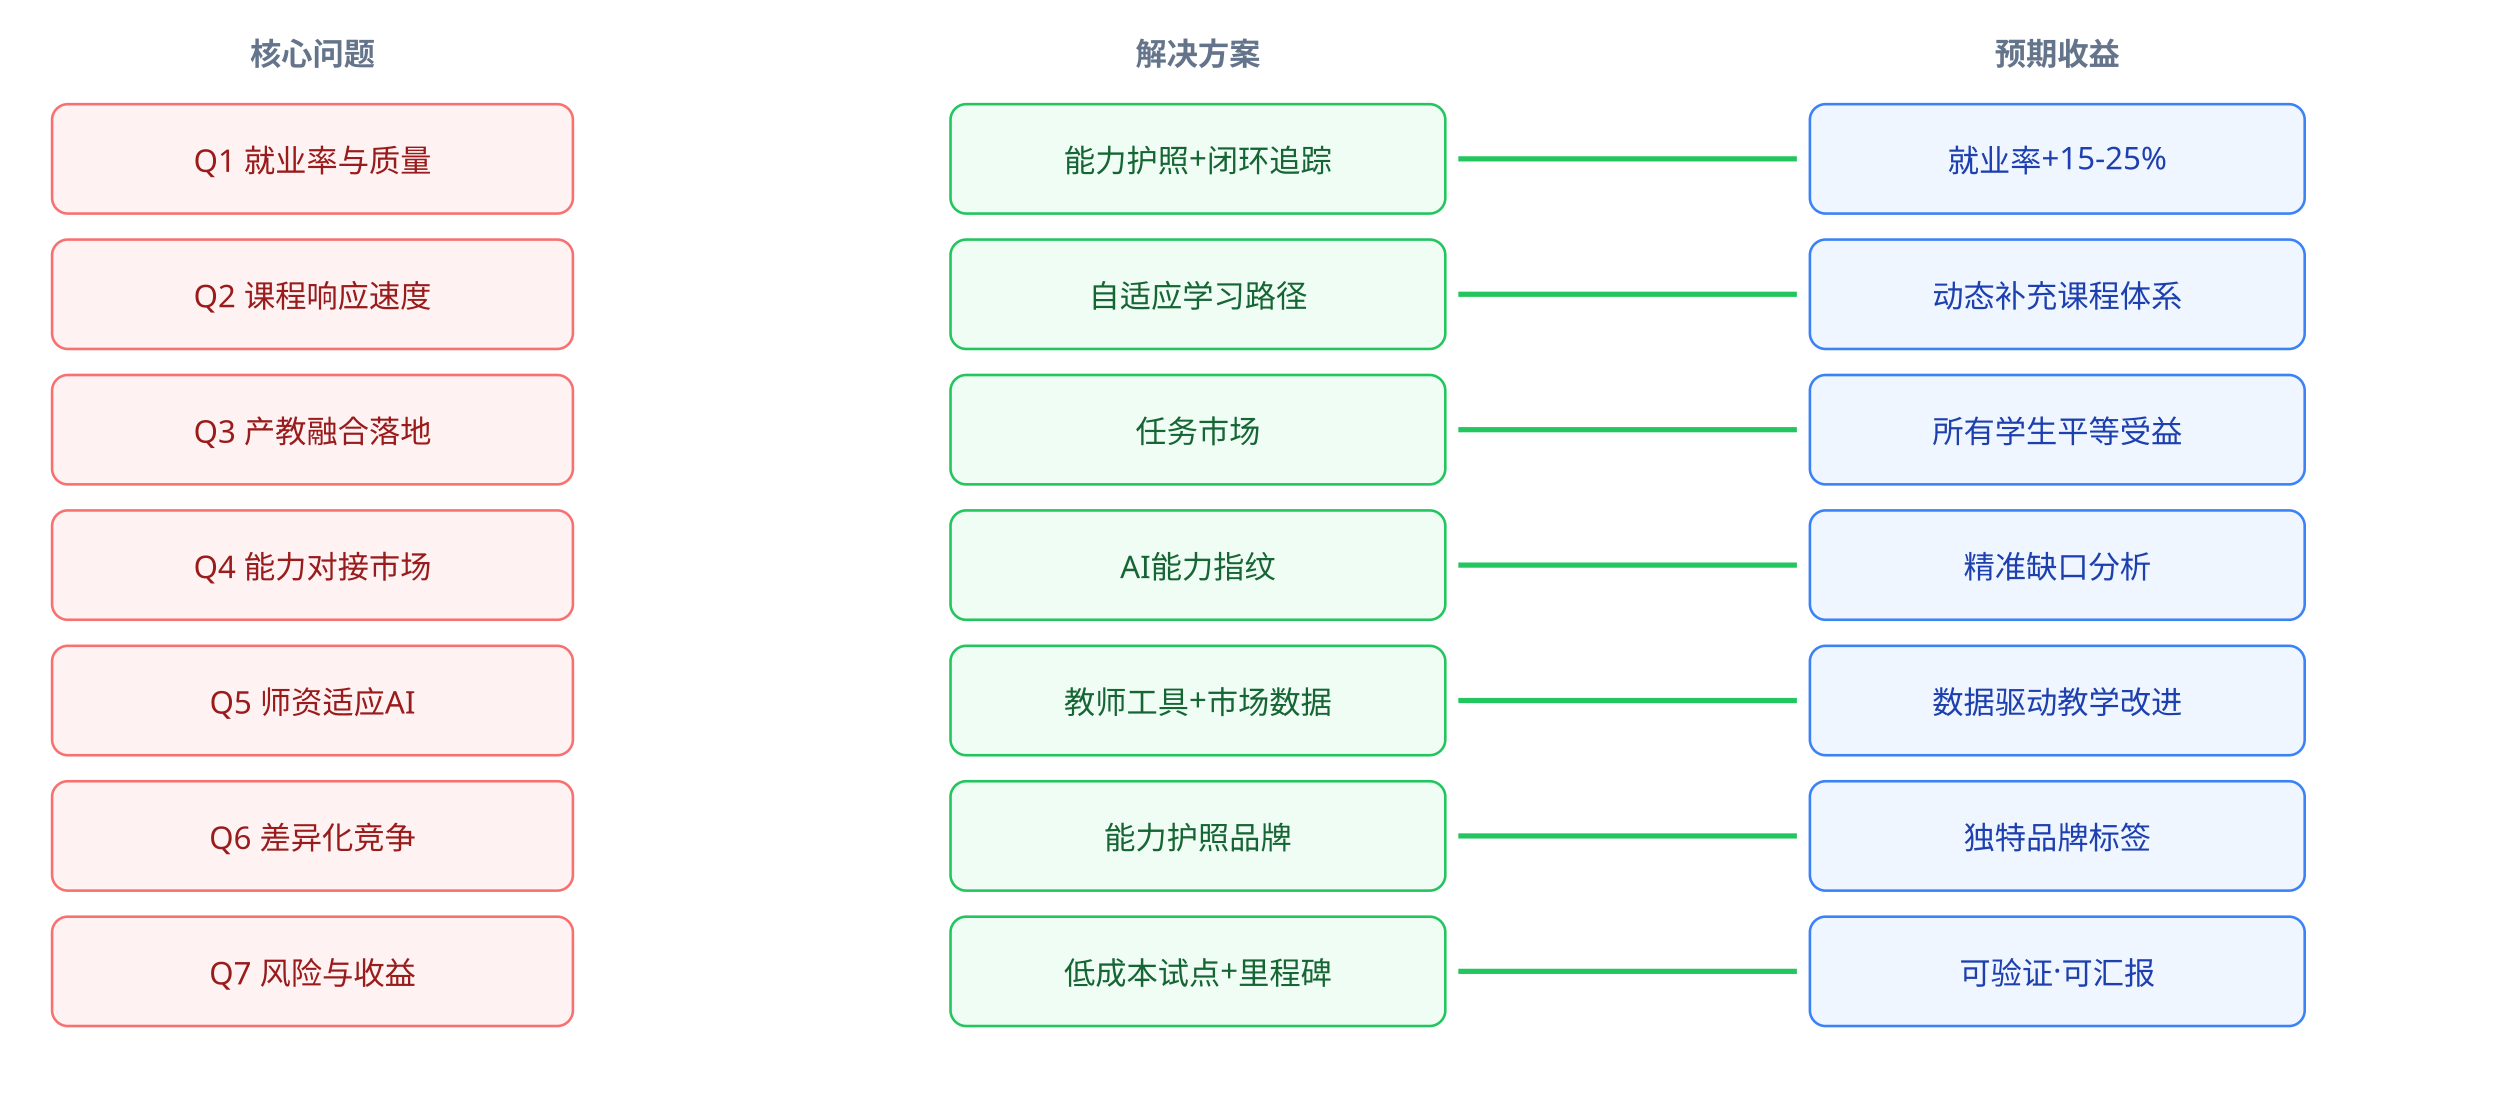
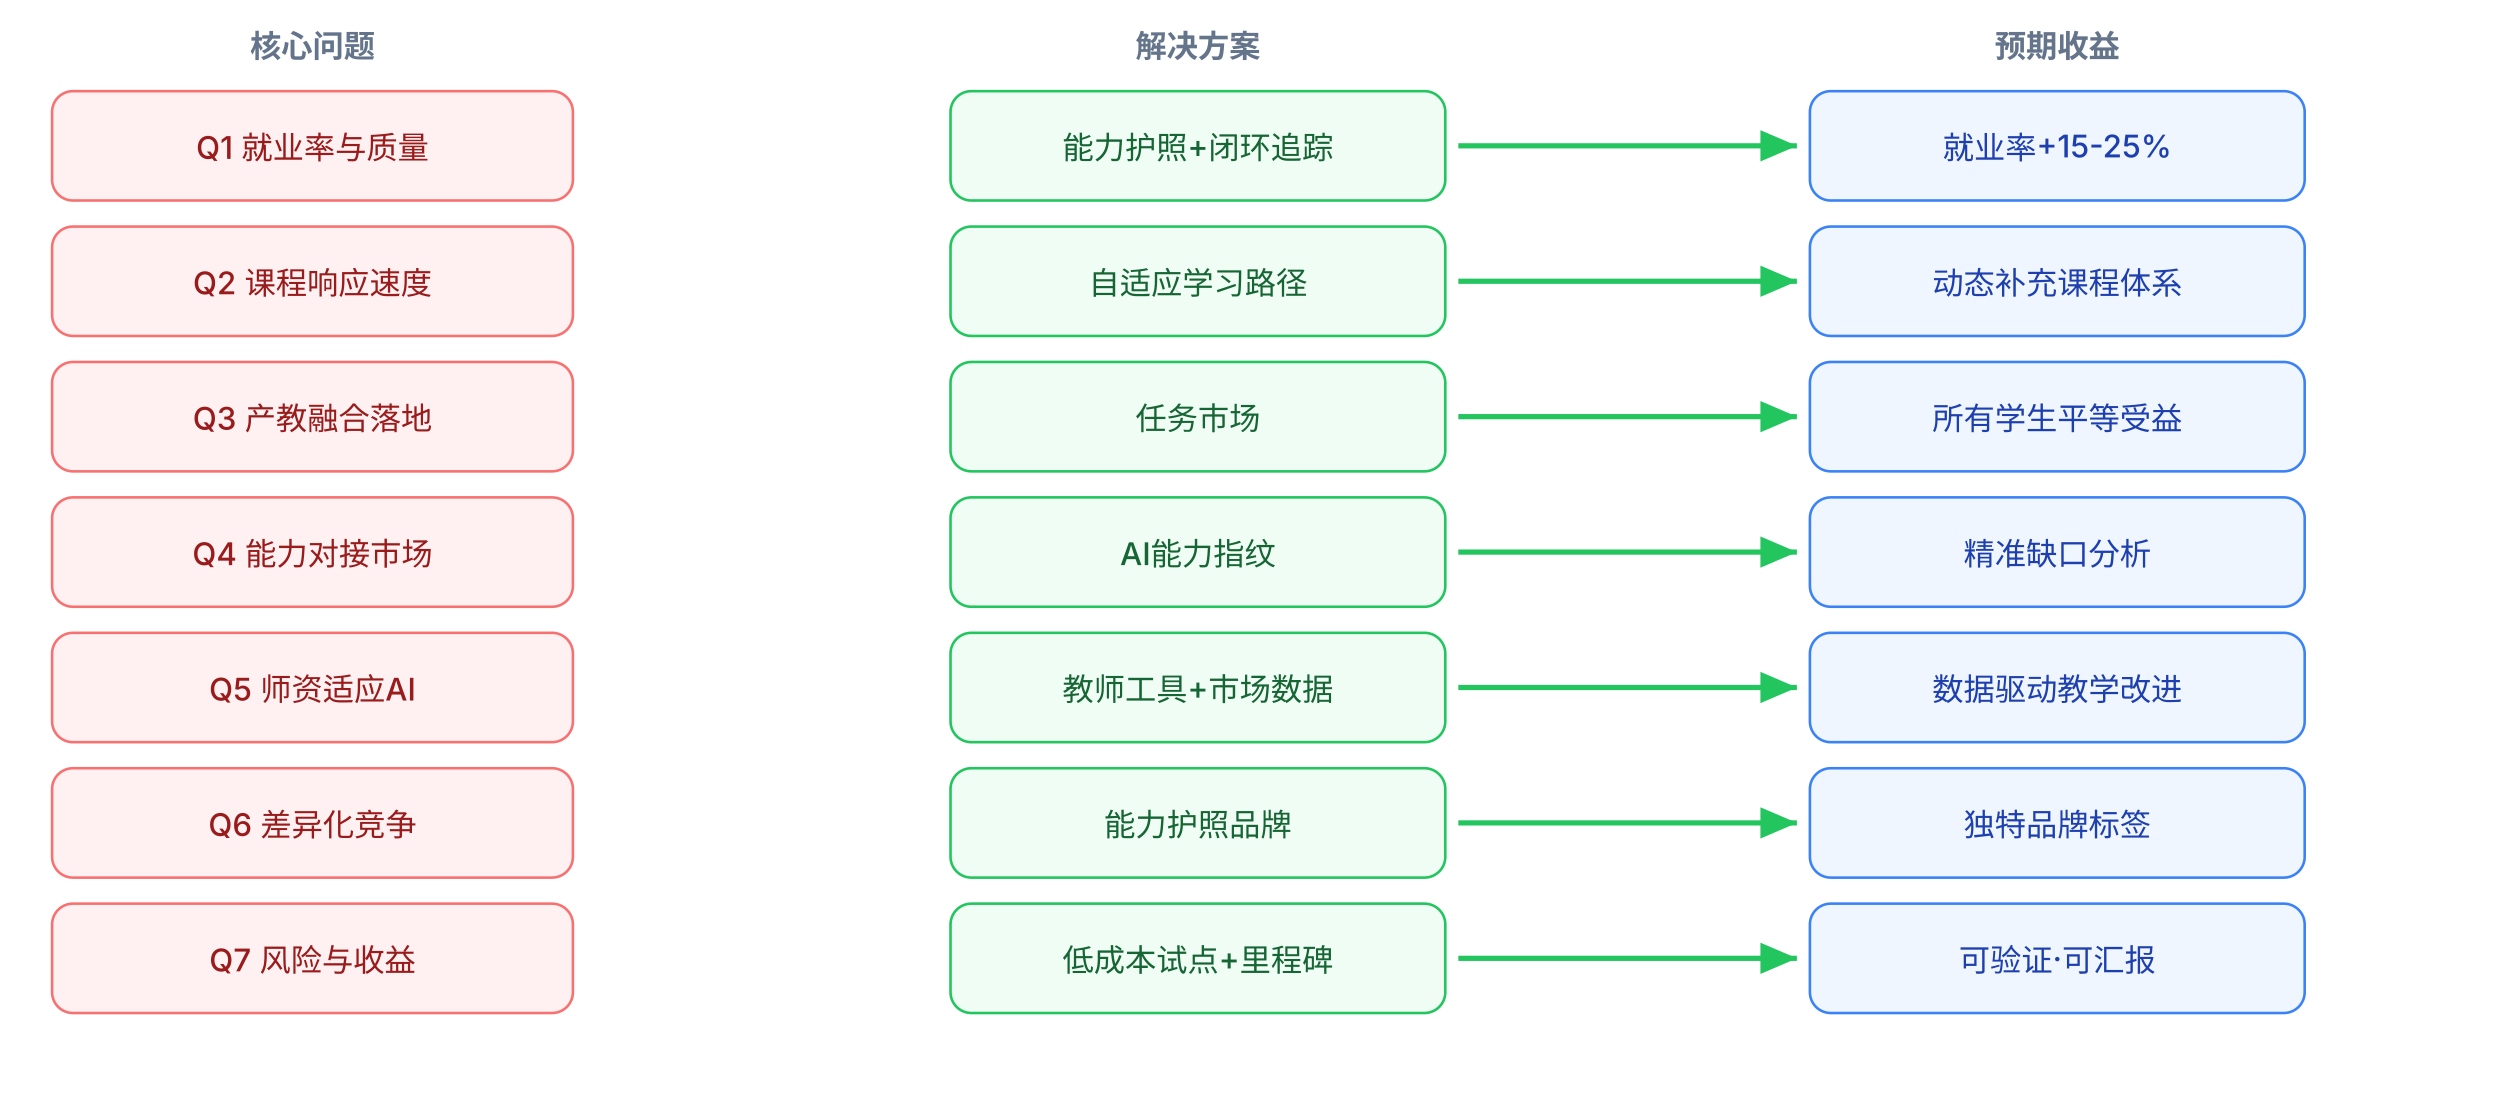
<svg xmlns="http://www.w3.org/2000/svg" width="960" height="420" viewBox="0 0 960 420">
  <defs>
-     <linearGradient id="lg" x1="0%" y1="0%" x2="100%" y2="0%">
-       <stop offset="0%" stop-color="#64748b" />
+     <filter id="shadow" x="-4%" y="-4%" width="108%" height="112%">
+       <feDropShadow dx="0" dy="2" stdDeviation="4" flood-color="#0f172a" flood-opacity="0.08" />
+     </filter>
+     <filter id="shadowLg" x="-4%" y="-4%" width="108%" height="116%">
+       <feDropShadow dx="0" dy="4" stdDeviation="8" flood-color="#0f172a" flood-opacity="0.12" />
+     </filter>
+     <linearGradient id="gBlue" x1="0%" y1="0%" x2="100%" y2="100%">
+       <stop offset="0%" stop-color="#2563eb" />
+       <stop offset="100%" stop-color="#3b82f6" />
+     </linearGradient>
+     <linearGradient id="gGreen" x1="0%" y1="0%" x2="100%" y2="100%">
+       <stop offset="0%" stop-color="#16a34a" />
      <stop offset="100%" stop-color="#22c55e" />
    </linearGradient>
+     <linearGradient id="gAmber" x1="0%" y1="0%" x2="100%" y2="100%">
+       <stop offset="0%" stop-color="#d97706" />
+       <stop offset="100%" stop-color="#f59e0b" />
+     </linearGradient>
+     <linearGradient id="gViolet" x1="0%" y1="0%" x2="100%" y2="100%">
+       <stop offset="0%" stop-color="#7c3aed" />
+       <stop offset="100%" stop-color="#8b5cf6" />
+     </linearGradient>
+     <linearGradient id="gTeal" x1="0%" y1="0%" x2="100%" y2="100%">
+       <stop offset="0%" stop-color="#0d9488" />
+       <stop offset="100%" stop-color="#14b8a6" />
+     </linearGradient>
+     <linearGradient id="gDark" x1="0%" y1="0%" x2="100%" y2="100%">
+       <stop offset="0%" stop-color="#0f172a" />
+       <stop offset="50%" stop-color="#1e3a5f" />
+       <stop offset="100%" stop-color="#2563eb" />
+     </linearGradient>
+     <linearGradient id="gLine" x1="0%" y1="0%" x2="100%" y2="0%">
+       <stop offset="0%" stop-color="#94a3b8" />
+       <stop offset="100%" stop-color="#22c55e" />
+     </linearGradient>
+     <marker id="arrowB" markerWidth="8" markerHeight="8" refX="7" refY="3" orient="auto">
+       <path d="M0,0 L0,6 L7,3 z" fill="#2563eb" />
+     </marker>
+     <marker id="arrowG" markerWidth="8" markerHeight="8" refX="7" refY="3" orient="auto">
+       <path d="M0,0 L0,6 L7,3 z" fill="#22c55e" />
+     </marker>
+     <marker id="arrowV" markerWidth="8" markerHeight="8" refX="7" refY="3" orient="auto">
+       <path d="M0,0 L0,6 L7,3 z" fill="#7c3aed" />
+     </marker>
+     <marker id="arrowS" markerWidth="8" markerHeight="8" refX="7" refY="3" orient="auto">
+       <path d="M0,0 L0,6 L7,3 z" fill="#64748b" />
+     </marker>
+     <marker id="arrowA" markerWidth="8" markerHeight="8" refX="7" refY="3" orient="auto">
+       <path d="M0,0 L0,6 L7,3 z" fill="#d97706" />
+     </marker>
  </defs>
-   <text x="120" y="25" text-anchor="middle" fill="#64748b" font-family="sans-serif" font-size="12" font-weight="600">核心问题</text>
-   <text x="460" y="25" text-anchor="middle" fill="#64748b" font-family="sans-serif" font-size="12" font-weight="600">解决方案</text>
-   <text x="790" y="25" text-anchor="middle" fill="#64748b" font-family="sans-serif" font-size="12" font-weight="600">预期收益</text>
-   <rect x="20" y="40" width="200" height="42" rx="6" fill="#fef2f2" stroke="#f87171" />
-   <text x="120" y="66" text-anchor="middle" fill="#991b1b" font-family="sans-serif" font-size="12">Q1 就业率与质量</text>
-   <line x1="225" y1="61" x2="360" y2="61" stroke="url(#lg)" stroke-width="2" />
-   <rect x="365" y="40" width="190" height="42" rx="6" fill="#f0fdf4" stroke="#22c55e" />
-   <text x="460" y="66" text-anchor="middle" fill="#166534" font-family="sans-serif" font-size="12">能力护照+闭环追踪</text>
-   <line x1="560" y1="61" x2="690" y2="61" stroke="#22c55e" stroke-width="2" />
-   <rect x="695" y="40" width="190" height="42" rx="6" fill="#eff6ff" stroke="#3b82f6" />
-   <text x="790" y="66" text-anchor="middle" fill="#1e40af" font-family="sans-serif" font-size="12">就业率+15-25%</text>
-   <rect x="20" y="92" width="200" height="42" rx="6" fill="#fef2f2" stroke="#f87171" />
-   <text x="120" y="118" text-anchor="middle" fill="#991b1b" font-family="sans-serif" font-size="12">Q2 课程响应速度</text>
-   <line x1="225" y1="113" x2="360" y2="113" stroke="url(#lg)" stroke-width="2" />
-   <rect x="365" y="92" width="190" height="42" rx="6" fill="#f0fdf4" stroke="#22c55e" />
-   <text x="460" y="118" text-anchor="middle" fill="#166534" font-family="sans-serif" font-size="12">自适应学习路径</text>
-   <line x1="560" y1="113" x2="690" y2="113" stroke="#22c55e" stroke-width="2" />
-   <rect x="695" y="92" width="190" height="42" rx="6" fill="#eff6ff" stroke="#3b82f6" />
-   <text x="790" y="118" text-anchor="middle" fill="#1e40af" font-family="sans-serif" font-size="12">动态补充课程体系</text>
-   <rect x="20" y="144" width="200" height="42" rx="6" fill="#fef2f2" stroke="#f87171" />
-   <text x="120" y="170" text-anchor="middle" fill="#991b1b" font-family="sans-serif" font-size="12">Q3 产教融合落地</text>
-   <line x1="225" y1="165" x2="360" y2="165" stroke="url(#lg)" stroke-width="2" />
-   <rect x="365" y="144" width="190" height="42" rx="6" fill="#f0fdf4" stroke="#22c55e" />
-   <text x="460" y="170" text-anchor="middle" fill="#166534" font-family="sans-serif" font-size="12">任务市场</text>
-   <line x1="560" y1="165" x2="690" y2="165" stroke="#22c55e" stroke-width="2" />
-   <rect x="695" y="144" width="190" height="42" rx="6" fill="#eff6ff" stroke="#3b82f6" />
-   <text x="790" y="170" text-anchor="middle" fill="#1e40af" font-family="sans-serif" font-size="12">所有学生平等受益</text>
-   <rect x="20" y="196" width="200" height="42" rx="6" fill="#fef2f2" stroke="#f87171" />
-   <text x="120" y="222" text-anchor="middle" fill="#991b1b" font-family="sans-serif" font-size="12">Q4 能力对接市场</text>
-   <line x1="225" y1="217" x2="360" y2="217" stroke="url(#lg)" stroke-width="2" />
-   <rect x="365" y="196" width="190" height="42" rx="6" fill="#f0fdf4" stroke="#22c55e" />
-   <text x="460" y="222" text-anchor="middle" fill="#166534" font-family="sans-serif" font-size="12">AI能力指纹</text>
-   <line x1="560" y1="217" x2="690" y2="217" stroke="#22c55e" stroke-width="2" />
-   <rect x="695" y="196" width="190" height="42" rx="6" fill="#eff6ff" stroke="#3b82f6" />
-   <text x="790" y="222" text-anchor="middle" fill="#1e40af" font-family="sans-serif" font-size="12">精准缺口分析</text>
-   <rect x="20" y="248" width="200" height="42" rx="6" fill="#fef2f2" stroke="#f87171" />
-   <text x="120" y="274" text-anchor="middle" fill="#991b1b" font-family="sans-serif" font-size="12">Q5 师资适应AI</text>
-   <line x1="225" y1="269" x2="360" y2="269" stroke="url(#lg)" stroke-width="2" />
-   <rect x="365" y="248" width="190" height="42" rx="6" fill="#f0fdf4" stroke="#22c55e" />
-   <text x="460" y="274" text-anchor="middle" fill="#166534" font-family="sans-serif" font-size="12">教师工具+市场数据</text>
-   <line x1="560" y1="269" x2="690" y2="269" stroke="#22c55e" stroke-width="2" />
-   <rect x="695" y="248" width="190" height="42" rx="6" fill="#eff6ff" stroke="#3b82f6" />
-   <text x="790" y="274" text-anchor="middle" fill="#1e40af" font-family="sans-serif" font-size="12">数据驱动教学改进</text>
-   <rect x="20" y="300" width="200" height="42" rx="6" fill="#fef2f2" stroke="#f87171" />
-   <text x="120" y="326" text-anchor="middle" fill="#991b1b" font-family="sans-serif" font-size="12">Q6 差异化竞争</text>
-   <line x1="225" y1="321" x2="360" y2="321" stroke="url(#lg)" stroke-width="2" />
-   <rect x="365" y="300" width="190" height="42" rx="6" fill="#f0fdf4" stroke="#22c55e" />
-   <text x="460" y="326" text-anchor="middle" fill="#166534" font-family="sans-serif" font-size="12">能力护照品牌</text>
-   <line x1="560" y1="321" x2="690" y2="321" stroke="#22c55e" stroke-width="2" />
-   <rect x="695" y="300" width="190" height="42" rx="6" fill="#eff6ff" stroke="#3b82f6" />
-   <text x="790" y="326" text-anchor="middle" fill="#1e40af" font-family="sans-serif" font-size="12">独特品牌标签</text>
-   <rect x="20" y="352" width="200" height="42" rx="6" fill="#fef2f2" stroke="#f87171" />
-   <text x="120" y="378" text-anchor="middle" fill="#991b1b" font-family="sans-serif" font-size="12">Q7 风险与收益</text>
-   <line x1="225" y1="373" x2="360" y2="373" stroke="url(#lg)" stroke-width="2" />
-   <rect x="365" y="352" width="190" height="42" rx="6" fill="#f0fdf4" stroke="#22c55e" />
-   <text x="460" y="378" text-anchor="middle" fill="#166534" font-family="sans-serif" font-size="12">低成本试点+里程碑</text>
-   <line x1="560" y1="373" x2="690" y2="373" stroke="#22c55e" stroke-width="2" />
-   <rect x="695" y="352" width="190" height="42" rx="6" fill="#eff6ff" stroke="#3b82f6" />
-   <text x="790" y="378" text-anchor="middle" fill="#1e40af" font-family="sans-serif" font-size="12">可验证·可汇报</text>
+   <text x="120" y="22" text-anchor="middle" fill="#64748b" font-family="system-ui,-apple-system,BlinkMacSystemFont,Segoe UI,sans-serif" font-size="12" font-weight="600">核心问题</text>
+   <text x="460" y="22" text-anchor="middle" fill="#64748b" font-family="system-ui,-apple-system,BlinkMacSystemFont,Segoe UI,sans-serif" font-size="12" font-weight="600">解决方案</text>
+   <text x="790" y="22" text-anchor="middle" fill="#64748b" font-family="system-ui,-apple-system,BlinkMacSystemFont,Segoe UI,sans-serif" font-size="12" font-weight="600">预期收益</text>
+   <rect x="20" y="35" width="200" height="42" rx="8" fill="#fff1f2" stroke="#f87171" stroke-width="1" />
+   <text x="120" y="61" text-anchor="middle" fill="#991b1b" font-family="system-ui,-apple-system,BlinkMacSystemFont,Segoe UI,sans-serif" font-size="12" font-weight="500">Q1 就业率与质量</text>
+   <line x1="225" y1="56" x2="360" y2="56" stroke="url(#gLine)" stroke-width="2" />
+   <rect x="365" y="35" width="190" height="42" rx="8" fill="#f0fdf4" stroke="#22c55e" stroke-width="1" />
+   <text x="460" y="61" text-anchor="middle" fill="#166534" font-family="system-ui,-apple-system,BlinkMacSystemFont,Segoe UI,sans-serif" font-size="12" font-weight="500">能力护照+闭环追踪</text>
+   <line x1="560" y1="56" x2="690" y2="56" stroke="#22c55e" stroke-width="2" marker-end="url(#arrowG)" />
+   <rect x="695" y="35" width="190" height="42" rx="8" fill="#eff6ff" stroke="#3b82f6" stroke-width="1" />
+   <text x="790" y="61" text-anchor="middle" fill="#1e40af" font-family="system-ui,-apple-system,BlinkMacSystemFont,Segoe UI,sans-serif" font-size="12" font-weight="500">就业率+15-25%</text>
+   <rect x="20" y="87" width="200" height="42" rx="8" fill="#fff1f2" stroke="#f87171" stroke-width="1" />
+   <text x="120" y="113" text-anchor="middle" fill="#991b1b" font-family="system-ui,-apple-system,BlinkMacSystemFont,Segoe UI,sans-serif" font-size="12" font-weight="500">Q2 课程响应速度</text>
+   <line x1="225" y1="108" x2="360" y2="108" stroke="url(#gLine)" stroke-width="2" />
+   <rect x="365" y="87" width="190" height="42" rx="8" fill="#f0fdf4" stroke="#22c55e" stroke-width="1" />
+   <text x="460" y="113" text-anchor="middle" fill="#166534" font-family="system-ui,-apple-system,BlinkMacSystemFont,Segoe UI,sans-serif" font-size="12" font-weight="500">自适应学习路径</text>
+   <line x1="560" y1="108" x2="690" y2="108" stroke="#22c55e" stroke-width="2" marker-end="url(#arrowG)" />
+   <rect x="695" y="87" width="190" height="42" rx="8" fill="#eff6ff" stroke="#3b82f6" stroke-width="1" />
+   <text x="790" y="113" text-anchor="middle" fill="#1e40af" font-family="system-ui,-apple-system,BlinkMacSystemFont,Segoe UI,sans-serif" font-size="12" font-weight="500">动态补充课程体系</text>
+   <rect x="20" y="139" width="200" height="42" rx="8" fill="#fff1f2" stroke="#f87171" stroke-width="1" />
+   <text x="120" y="165" text-anchor="middle" fill="#991b1b" font-family="system-ui,-apple-system,BlinkMacSystemFont,Segoe UI,sans-serif" font-size="12" font-weight="500">Q3 产教融合落地</text>
+   <line x1="225" y1="160" x2="360" y2="160" stroke="url(#gLine)" stroke-width="2" />
+   <rect x="365" y="139" width="190" height="42" rx="8" fill="#f0fdf4" stroke="#22c55e" stroke-width="1" />
+   <text x="460" y="165" text-anchor="middle" fill="#166534" font-family="system-ui,-apple-system,BlinkMacSystemFont,Segoe UI,sans-serif" font-size="12" font-weight="500">任务市场</text>
+   <line x1="560" y1="160" x2="690" y2="160" stroke="#22c55e" stroke-width="2" marker-end="url(#arrowG)" />
+   <rect x="695" y="139" width="190" height="42" rx="8" fill="#eff6ff" stroke="#3b82f6" stroke-width="1" />
+   <text x="790" y="165" text-anchor="middle" fill="#1e40af" font-family="system-ui,-apple-system,BlinkMacSystemFont,Segoe UI,sans-serif" font-size="12" font-weight="500">所有学生平等受益</text>
+   <rect x="20" y="191" width="200" height="42" rx="8" fill="#fff1f2" stroke="#f87171" stroke-width="1" />
+   <text x="120" y="217" text-anchor="middle" fill="#991b1b" font-family="system-ui,-apple-system,BlinkMacSystemFont,Segoe UI,sans-serif" font-size="12" font-weight="500">Q4 能力对接市场</text>
+   <line x1="225" y1="212" x2="360" y2="212" stroke="url(#gLine)" stroke-width="2" />
+   <rect x="365" y="191" width="190" height="42" rx="8" fill="#f0fdf4" stroke="#22c55e" stroke-width="1" />
+   <text x="460" y="217" text-anchor="middle" fill="#166534" font-family="system-ui,-apple-system,BlinkMacSystemFont,Segoe UI,sans-serif" font-size="12" font-weight="500">AI能力指纹</text>
+   <line x1="560" y1="212" x2="690" y2="212" stroke="#22c55e" stroke-width="2" marker-end="url(#arrowG)" />
+   <rect x="695" y="191" width="190" height="42" rx="8" fill="#eff6ff" stroke="#3b82f6" stroke-width="1" />
+   <text x="790" y="217" text-anchor="middle" fill="#1e40af" font-family="system-ui,-apple-system,BlinkMacSystemFont,Segoe UI,sans-serif" font-size="12" font-weight="500">精准缺口分析</text>
+   <rect x="20" y="243" width="200" height="42" rx="8" fill="#fff1f2" stroke="#f87171" stroke-width="1" />
+   <text x="120" y="269" text-anchor="middle" fill="#991b1b" font-family="system-ui,-apple-system,BlinkMacSystemFont,Segoe UI,sans-serif" font-size="12" font-weight="500">Q5 师资适应AI</text>
+   <line x1="225" y1="264" x2="360" y2="264" stroke="url(#gLine)" stroke-width="2" />
+   <rect x="365" y="243" width="190" height="42" rx="8" fill="#f0fdf4" stroke="#22c55e" stroke-width="1" />
+   <text x="460" y="269" text-anchor="middle" fill="#166534" font-family="system-ui,-apple-system,BlinkMacSystemFont,Segoe UI,sans-serif" font-size="12" font-weight="500">教师工具+市场数据</text>
+   <line x1="560" y1="264" x2="690" y2="264" stroke="#22c55e" stroke-width="2" marker-end="url(#arrowG)" />
+   <rect x="695" y="243" width="190" height="42" rx="8" fill="#eff6ff" stroke="#3b82f6" stroke-width="1" />
+   <text x="790" y="269" text-anchor="middle" fill="#1e40af" font-family="system-ui,-apple-system,BlinkMacSystemFont,Segoe UI,sans-serif" font-size="12" font-weight="500">数据驱动教学改进</text>
+   <rect x="20" y="295" width="200" height="42" rx="8" fill="#fff1f2" stroke="#f87171" stroke-width="1" />
+   <text x="120" y="321" text-anchor="middle" fill="#991b1b" font-family="system-ui,-apple-system,BlinkMacSystemFont,Segoe UI,sans-serif" font-size="12" font-weight="500">Q6 差异化竞争</text>
+   <line x1="225" y1="316" x2="360" y2="316" stroke="url(#gLine)" stroke-width="2" />
+   <rect x="365" y="295" width="190" height="42" rx="8" fill="#f0fdf4" stroke="#22c55e" stroke-width="1" />
+   <text x="460" y="321" text-anchor="middle" fill="#166534" font-family="system-ui,-apple-system,BlinkMacSystemFont,Segoe UI,sans-serif" font-size="12" font-weight="500">能力护照品牌</text>
+   <line x1="560" y1="316" x2="690" y2="316" stroke="#22c55e" stroke-width="2" marker-end="url(#arrowG)" />
+   <rect x="695" y="295" width="190" height="42" rx="8" fill="#eff6ff" stroke="#3b82f6" stroke-width="1" />
+   <text x="790" y="321" text-anchor="middle" fill="#1e40af" font-family="system-ui,-apple-system,BlinkMacSystemFont,Segoe UI,sans-serif" font-size="12" font-weight="500">独特品牌标签</text>
+   <rect x="20" y="347" width="200" height="42" rx="8" fill="#fff1f2" stroke="#f87171" stroke-width="1" />
+   <text x="120" y="373" text-anchor="middle" fill="#991b1b" font-family="system-ui,-apple-system,BlinkMacSystemFont,Segoe UI,sans-serif" font-size="12" font-weight="500">Q7 风险与收益</text>
+   <line x1="225" y1="368" x2="360" y2="368" stroke="url(#gLine)" stroke-width="2" />
+   <rect x="365" y="347" width="190" height="42" rx="8" fill="#f0fdf4" stroke="#22c55e" stroke-width="1" />
+   <text x="460" y="373" text-anchor="middle" fill="#166534" font-family="system-ui,-apple-system,BlinkMacSystemFont,Segoe UI,sans-serif" font-size="12" font-weight="500">低成本试点+里程碑</text>
+   <line x1="560" y1="368" x2="690" y2="368" stroke="#22c55e" stroke-width="2" marker-end="url(#arrowG)" />
+   <rect x="695" y="347" width="190" height="42" rx="8" fill="#eff6ff" stroke="#3b82f6" stroke-width="1" />
+   <text x="790" y="373" text-anchor="middle" fill="#1e40af" font-family="system-ui,-apple-system,BlinkMacSystemFont,Segoe UI,sans-serif" font-size="12" font-weight="500">可验证·可汇报</text>
</svg>
